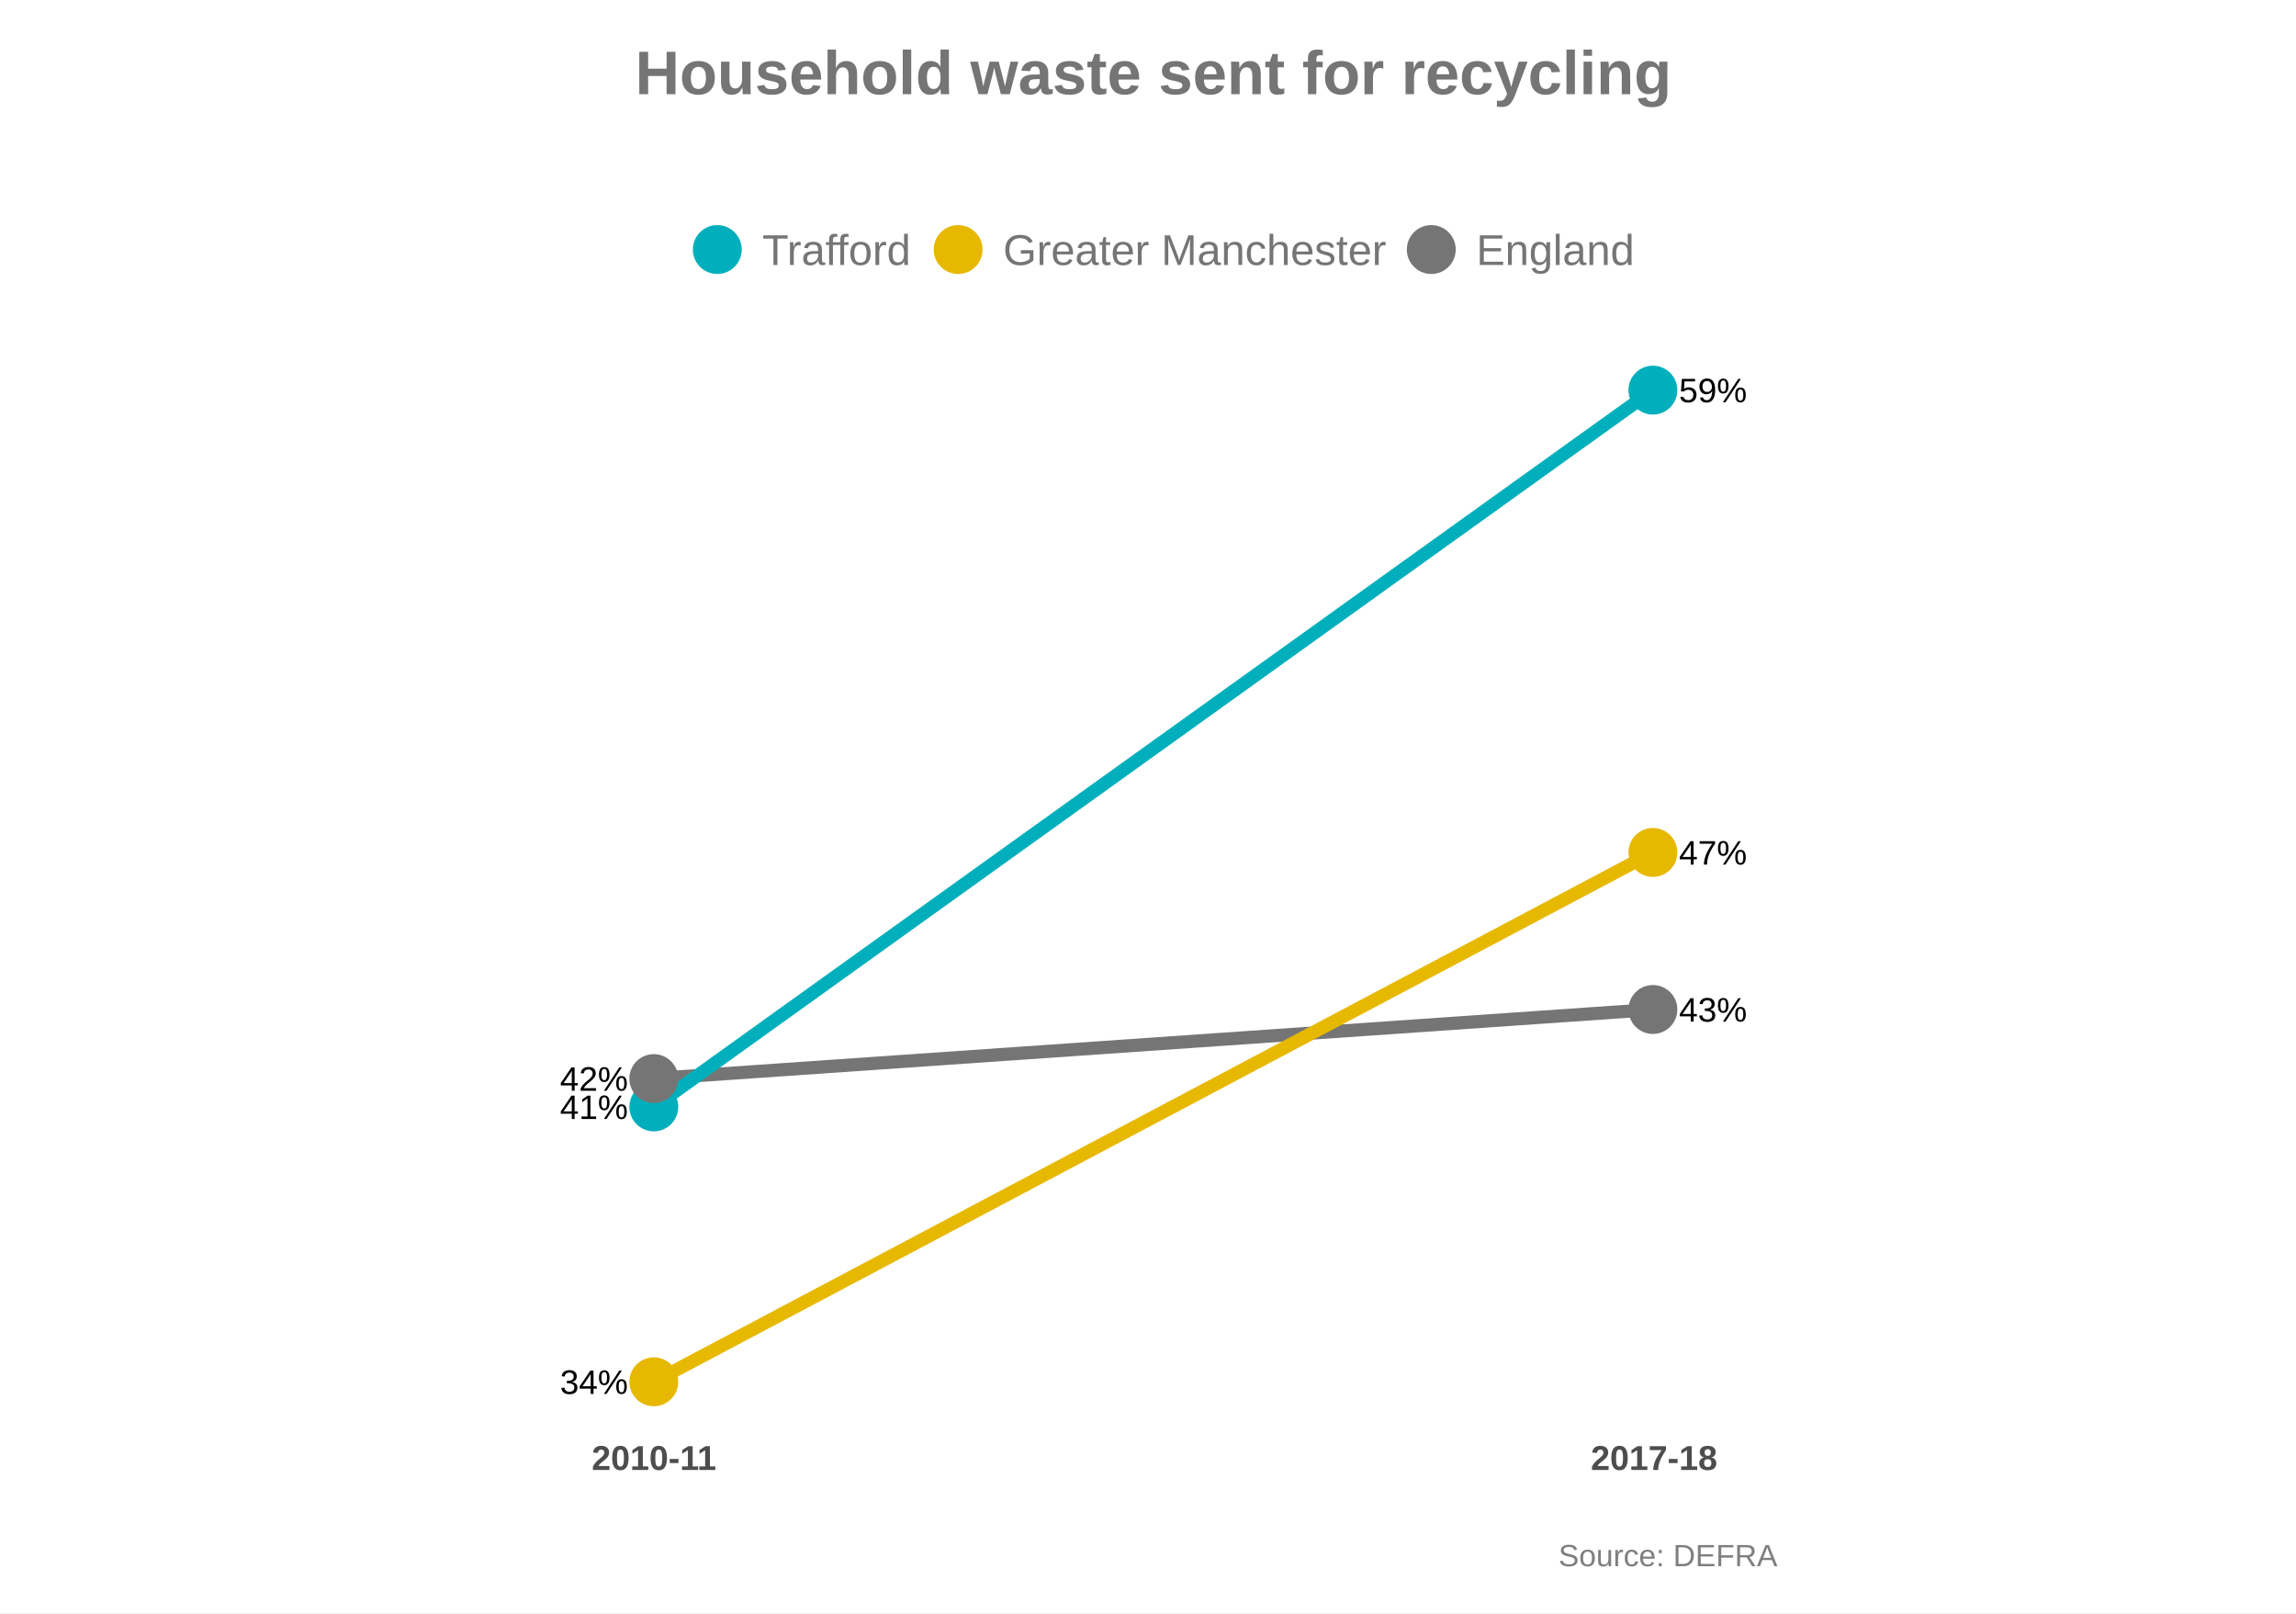
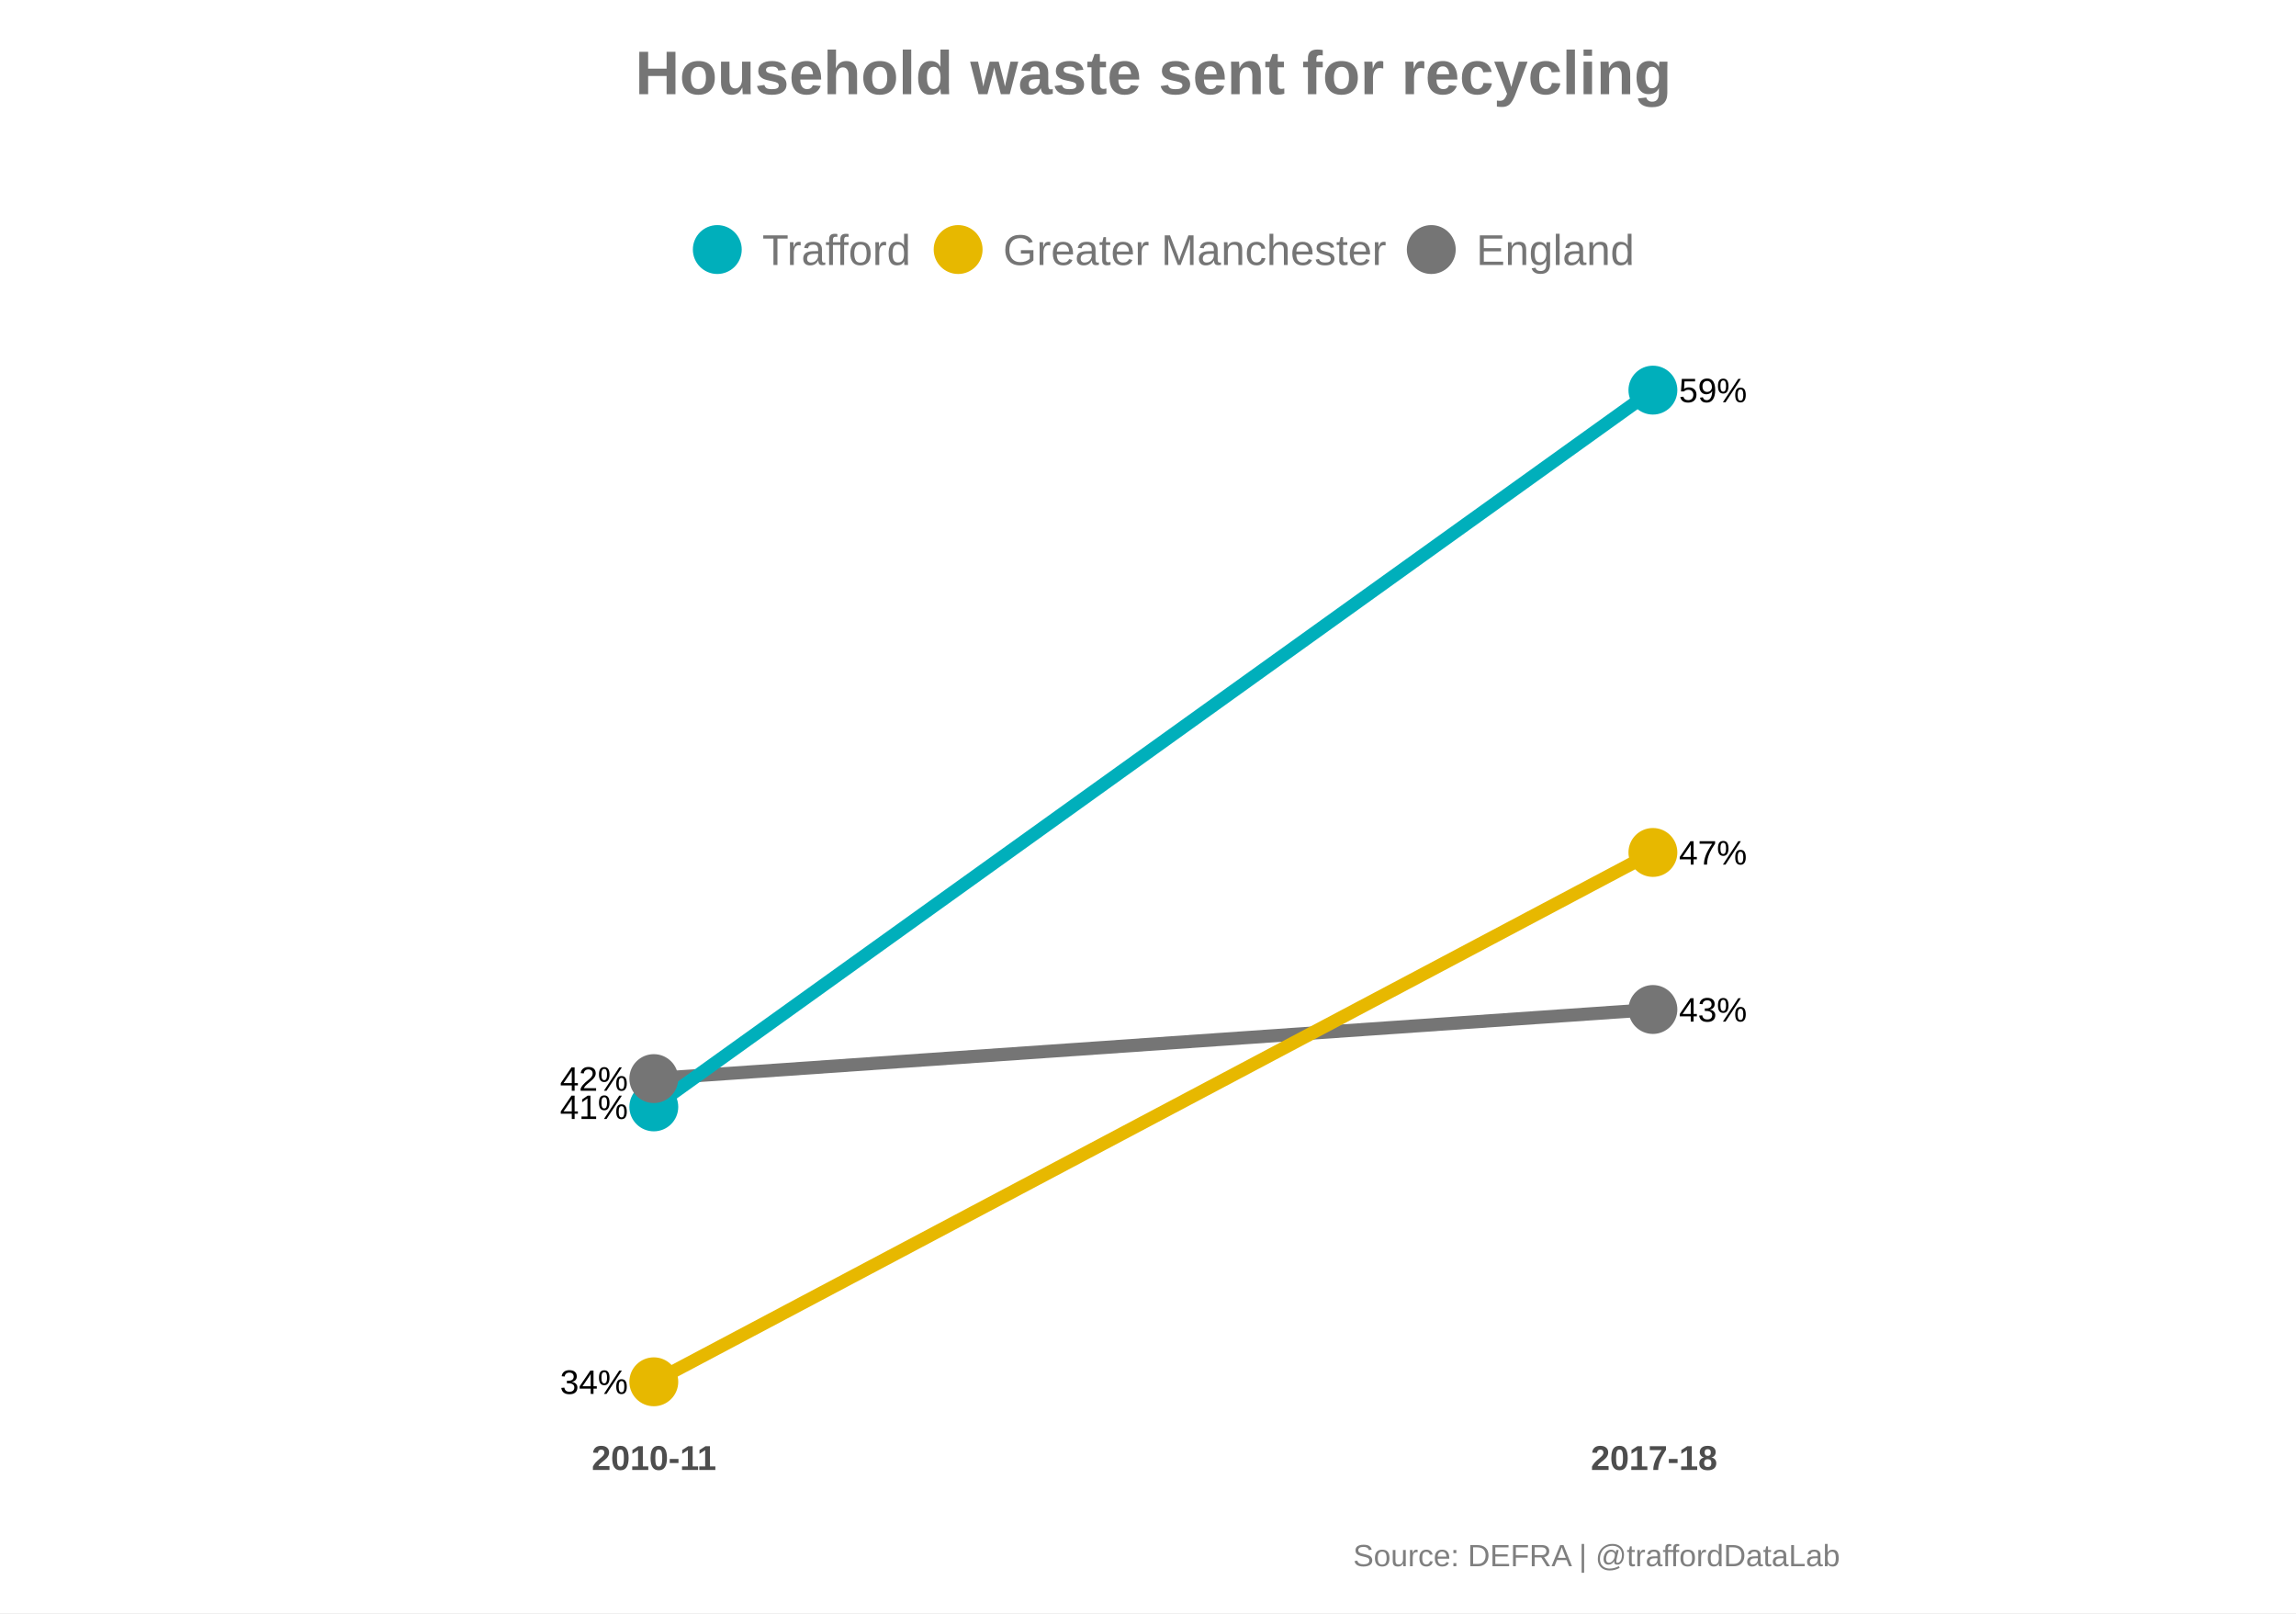
<svg xmlns="http://www.w3.org/2000/svg" viewBox="0 0 746.00 524.00">
  <defs>
    <style type="text/css">
    line, polyline, polygon, path, rect, circle {
      fill: none;
      stroke: #000000;
      stroke-linecap: round;
      stroke-linejoin: round;
      stroke-miterlimit: 10.00;
    }
  </style>
  </defs>
  <rect width="100%" height="100%" style="stroke: none; fill: #FFFFFF;" />
  <defs>
    <clipPath id="cpMTcuNjZ8NzMxLjgzfDQ2NC45N3wxMTAuNjM=">
      <rect x="17.66" y="110.63" width="714.17" height="354.34" />
    </clipPath>
  </defs>
  <polyline points="212.43,350.37 537.05,327.92 " style="stroke-width: 4.27; stroke: #757575; stroke-linecap: butt;" clip-path="url(#cpMTcuNjZ8NzMxLjgzfDQ2NC45N3wxMTAuNjM=)" />
  <polyline points="212.43,448.86 537.05,276.91 " style="stroke-width: 4.27; stroke: #E7B800; stroke-linecap: butt;" clip-path="url(#cpMTcuNjZ8NzMxLjgzfDQ2NC45N3wxMTAuNjM=)" />
  <polyline points="212.43,359.56 537.05,126.73 " style="stroke-width: 4.27; stroke: #00AFBB; stroke-linecap: butt;" clip-path="url(#cpMTcuNjZ8NzMxLjgzfDQ2NC45N3wxMTAuNjM=)" />
  <circle cx="212.43" cy="359.56" r="5.69pt" style="stroke-width: 0.71; stroke: #00AFBB; fill: #00AFBB;" clip-path="url(#cpMTcuNjZ8NzMxLjgzfDQ2NC45N3wxMTAuNjM=)" />
  <circle cx="212.43" cy="448.86" r="5.69pt" style="stroke-width: 0.71; stroke: #E7B800; fill: #E7B800;" clip-path="url(#cpMTcuNjZ8NzMxLjgzfDQ2NC45N3wxMTAuNjM=)" />
  <circle cx="212.43" cy="350.37" r="5.69pt" style="stroke-width: 0.71; stroke: #757575; fill: #757575;" clip-path="url(#cpMTcuNjZ8NzMxLjgzfDQ2NC45N3wxMTAuNjM=)" />
  <circle cx="537.05" cy="126.73" r="5.69pt" style="stroke-width: 0.71; stroke: #00AFBB; fill: #00AFBB;" clip-path="url(#cpMTcuNjZ8NzMxLjgzfDQ2NC45N3wxMTAuNjM=)" />
  <circle cx="537.05" cy="276.91" r="5.69pt" style="stroke-width: 0.71; stroke: #E7B800; fill: #E7B800;" clip-path="url(#cpMTcuNjZ8NzMxLjgzfDQ2NC45N3wxMTAuNjM=)" />
  <circle cx="537.05" cy="327.92" r="5.69pt" style="stroke-width: 0.71; stroke: #757575; fill: #757575;" clip-path="url(#cpMTcuNjZ8NzMxLjgzfDQ2NC45N3wxMTAuNjM=)" />
  <g clip-path="url(#cpMTcuNjZ8NzMxLjgzfDQ2NC45N3wxMTAuNjM=)">
    <text x="181.95" y="363.50" style="font-size: 11.04px; font-family: Arial;" textLength="22.02px" lengthAdjust="spacingAndGlyphs">41%</text>
  </g>
  <g clip-path="url(#cpMTcuNjZ8NzMxLjgzfDQ2NC45N3wxMTAuNjM=)">
    <text x="181.95" y="452.80" style="font-size: 11.04px; font-family: Arial;" textLength="22.02px" lengthAdjust="spacingAndGlyphs">34%</text>
  </g>
  <g clip-path="url(#cpMTcuNjZ8NzMxLjgzfDQ2NC45N3wxMTAuNjM=)">
    <text x="181.95" y="354.31" style="font-size: 11.04px; font-family: Arial;" textLength="22.02px" lengthAdjust="spacingAndGlyphs">42%</text>
  </g>
  <g clip-path="url(#cpMTcuNjZ8NzMxLjgzfDQ2NC45N3wxMTAuNjM=)">
    <text x="545.52" y="130.67" style="font-size: 11.04px; font-family: Arial;" textLength="22.02px" lengthAdjust="spacingAndGlyphs">59%</text>
  </g>
  <g clip-path="url(#cpMTcuNjZ8NzMxLjgzfDQ2NC45N3wxMTAuNjM=)">
    <text x="545.52" y="280.85" style="font-size: 11.04px; font-family: Arial;" textLength="22.02px" lengthAdjust="spacingAndGlyphs">47%</text>
  </g>
  <g clip-path="url(#cpMTcuNjZ8NzMxLjgzfDQ2NC45N3wxMTAuNjM=)">
    <text x="545.52" y="331.86" style="font-size: 11.04px; font-family: Arial;" textLength="22.02px" lengthAdjust="spacingAndGlyphs">43%</text>
  </g>
  <defs>
    <clipPath id="cpMC4wMHw3NDYuMDB8NTI0LjAwfDAuMDA=">
      <rect x="0.00" y="0.00" width="746.00" height="524.00" />
    </clipPath>
  </defs>
  <g clip-path="url(#cpMC4wMHw3NDYuMDB8NTI0LjAwfDAuMDA=)">
    <text x="192.25" y="477.49" style="font-size: 11.20px; font-weight: bold; fill: #4D4D4D; font-family: Arial;" textLength="40.37px" lengthAdjust="spacingAndGlyphs">2010-11</text>
  </g>
  <g clip-path="url(#cpMC4wMHw3NDYuMDB8NTI0LjAwfDAuMDA=)">
    <text x="516.87" y="477.49" style="font-size: 11.20px; font-weight: bold; fill: #4D4D4D; font-family: Arial;" textLength="40.37px" lengthAdjust="spacingAndGlyphs">2017-18</text>
  </g>
  <circle cx="233.06" cy="81.06" r="5.69pt" style="stroke-width: 0.71; stroke: #00AFBB; fill: #00AFBB;" clip-path="url(#cpMC4wMHw3NDYuMDB8NTI0LjAwfDAuMDA=)" />
  <circle cx="311.31" cy="81.06" r="5.69pt" style="stroke-width: 0.71; stroke: #E7B800; fill: #E7B800;" clip-path="url(#cpMC4wMHw3NDYuMDB8NTI0LjAwfDAuMDA=)" />
  <circle cx="465.04" cy="81.06" r="5.69pt" style="stroke-width: 0.71; stroke: #757575; fill: #757575;" clip-path="url(#cpMC4wMHw3NDYuMDB8NTI0LjAwfDAuMDA=)" />
  <g clip-path="url(#cpMC4wMHw3NDYuMDB8NTI0LjAwfDAuMDA=)">
    <text x="247.68" y="86.07" style="font-size: 14.00px; fill: #757575; font-family: Arial;" textLength="49.01px" lengthAdjust="spacingAndGlyphs">Trafford</text>
  </g>
  <g clip-path="url(#cpMC4wMHw3NDYuMDB8NTI0LjAwfDAuMDA=)">
    <text x="325.93" y="86.07" style="font-size: 14.00px; fill: #757575; font-family: Arial;" textLength="124.50px" lengthAdjust="spacingAndGlyphs">Greater Manchester</text>
  </g>
  <g clip-path="url(#cpMC4wMHw3NDYuMDB8NTI0LjAwfDAuMDA=)">
    <text x="479.66" y="86.07" style="font-size: 14.00px; fill: #757575; font-family: Arial;" textLength="51.38px" lengthAdjust="spacingAndGlyphs">England</text>
  </g>
  <g clip-path="url(#cpMC4wMHw3NDYuMDB8NTI0LjAwfDAuMDA=)">
    <text x="206.37" y="30.59" style="font-size: 20.00px; font-weight: bold; fill: #757575; font-family: Arial;" textLength="336.75px" lengthAdjust="spacingAndGlyphs">Household waste sent for recycling</text>
  </g>
  <g clip-path="url(#cpMC4wMHw3NDYuMDB8NTI0LjAwfDAuMDA=)">
-     <text x="506.37" y="508.77" style="font-size: 10.00px; fill: #7F7F7F; font-family: Arial;" textLength="71.13px" lengthAdjust="spacingAndGlyphs">Source: DEFRA</text>
+     <text x="439.64" y="508.77" style="font-size: 10.00px; fill: #7F7F7F; font-family: Arial;" textLength="158.93px" lengthAdjust="spacingAndGlyphs">Source: DEFRA | @traffordDataLab</text>
  </g>
</svg>
